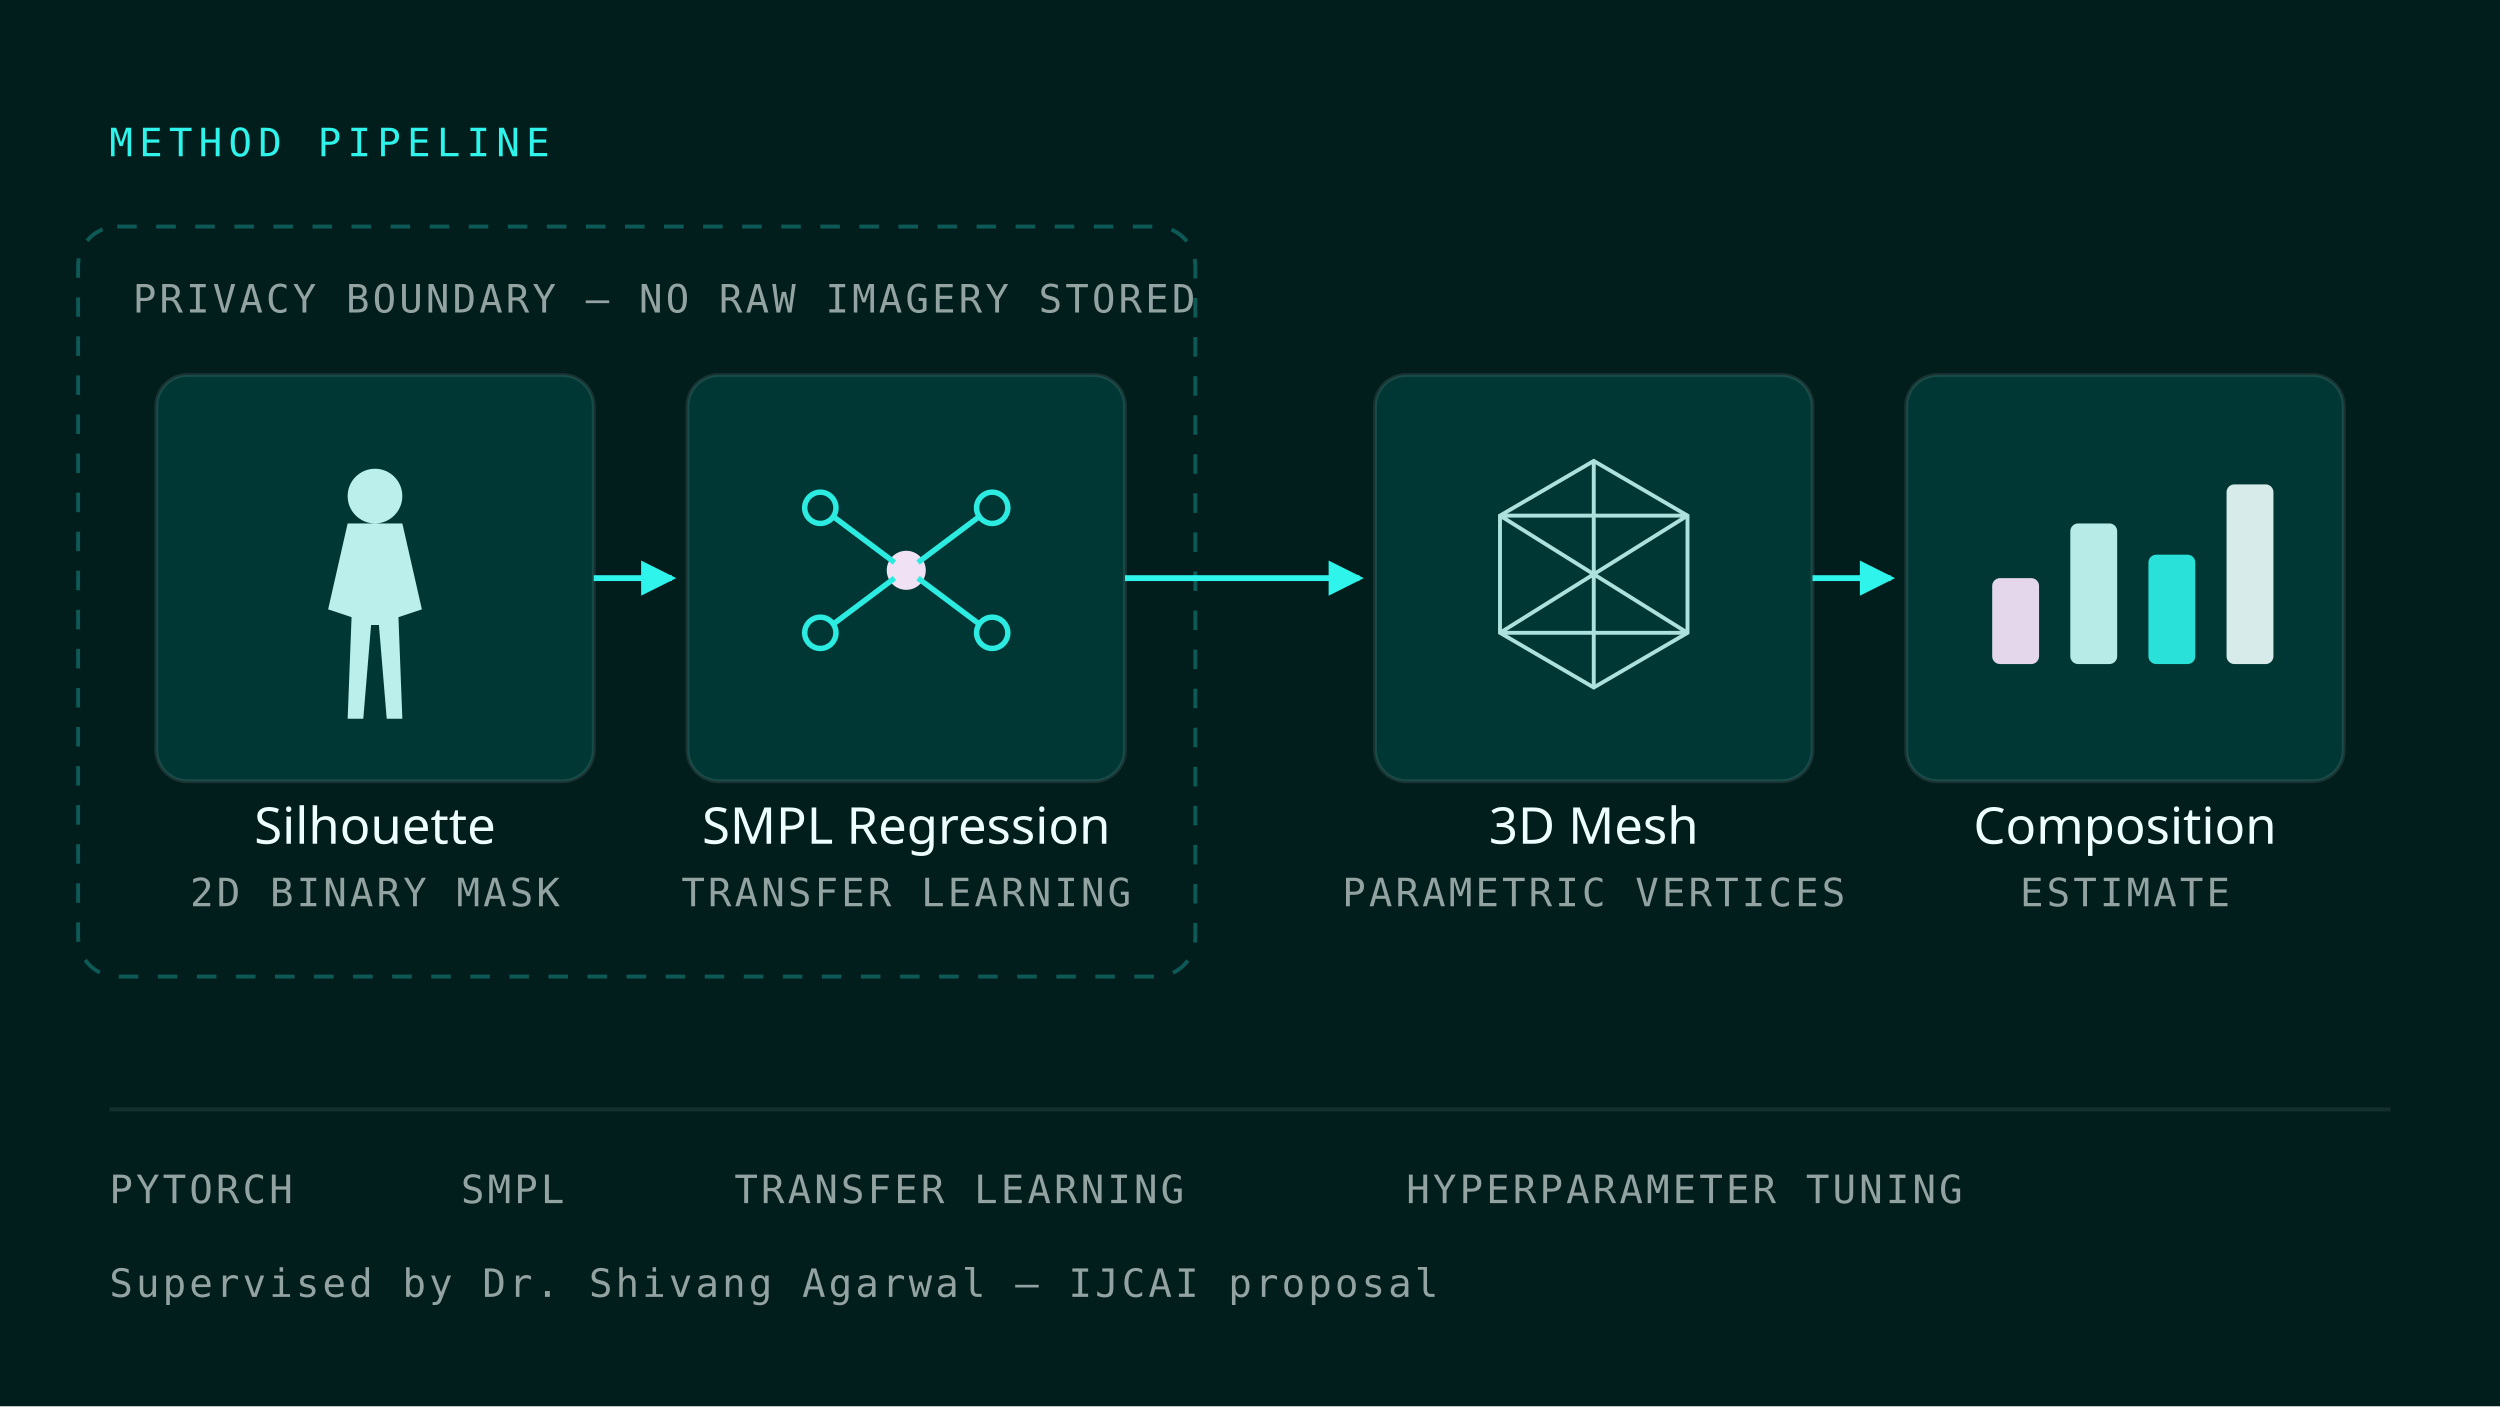
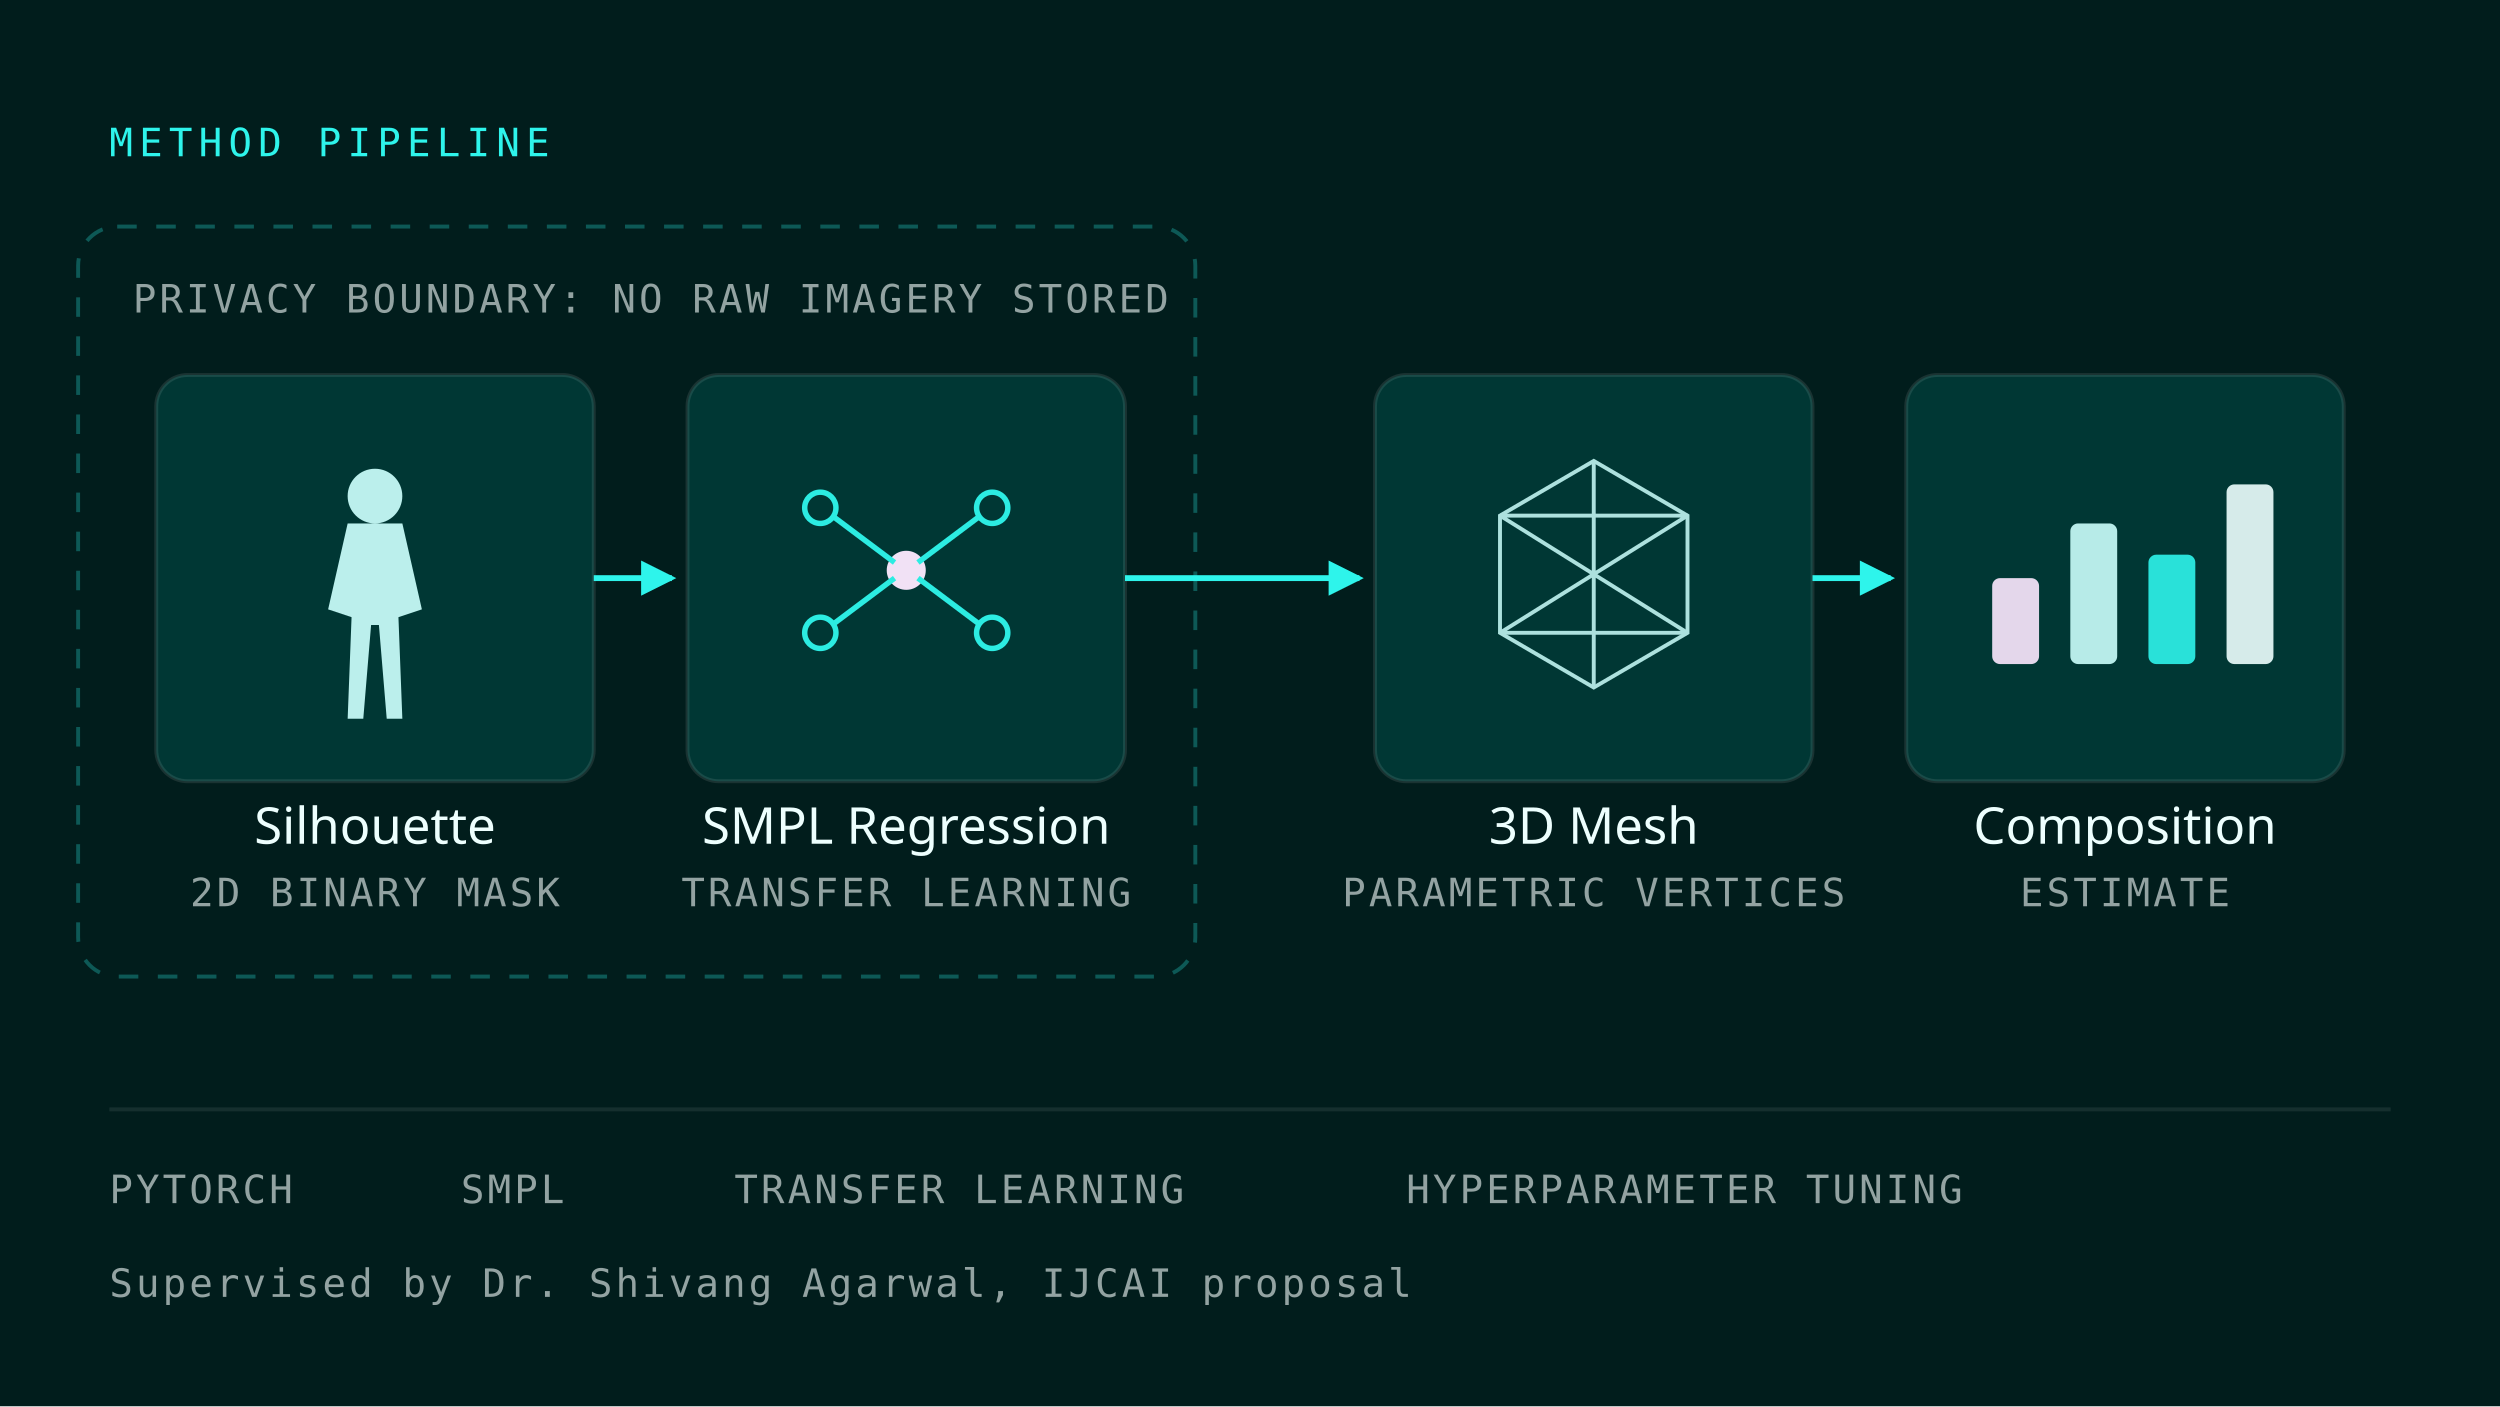
<svg xmlns="http://www.w3.org/2000/svg" viewBox="0 0 640 360" width="640" height="360" role="img" aria-labelledby="bc-title bc-desc">
  <defs>
    <style>
      .lbl { font-family: ui-sans-serif, system-ui, sans-serif; font-size: 13px; fill: #edfffe; }
      .sub { font-family: ui-monospace, monospace; font-size: 10px; fill: #93a3a2; letter-spacing: .08em; }
      .cap { font-family: ui-monospace, monospace; font-size: 10px; fill: #2ef4eb; letter-spacing: .16em; }
      .node { fill: #003734; stroke: rgba(255,255,255,.10); }
      .flow { stroke: #2ef4eb; stroke-width: 1.5; fill: none; }
    </style>
    <marker id="bc-ar" viewBox="0 0 8 8" refX="7" refY="4" markerWidth="6" markerHeight="6" orient="auto">
      <path d="M0 0 L8 4 L0 8 z" fill="#2ef4eb" />
    </marker>
  </defs>
  <rect width="640" height="360" fill="#011d1c" />
  <text x="28" y="40" class="cap">METHOD PIPELINE</text>
  <rect x="20" y="58" width="286" height="192" rx="10" fill="none" stroke="rgba(46,244,235,.28)" stroke-dasharray="5 5" />
-   <text x="34" y="80" class="sub" fill="#2ef4eb">PRIVACY BOUNDARY — NO RAW IMAGERY STORED</text>
+   <text x="34" y="80" class="sub" fill="#2ef4eb">PRIVACY BOUNDARY: NO RAW IMAGERY STORED</text>
  <rect x="40" y="96" width="112" height="104" rx="8" class="node" />
  <g transform="translate(78,116)">
    <path d="M18 4a7 7 0 1 1-.01 0M11 18h14l5 22-6 2 1 26h-4l-2-24h-2l-2 24h-4l1-26-6-2z" fill="#cbfffc" opacity=".92" />
  </g>
  <text x="96" y="216" class="lbl" text-anchor="middle">Silhouette</text>
  <text x="96" y="232" class="sub" text-anchor="middle">2D BINARY MASK</text>
  <rect x="176" y="96" width="112" height="104" rx="8" class="node" />
  <g transform="translate(200,120)" stroke="#2ef4eb" stroke-width="1.4" fill="none" opacity=".95">
    <circle cx="10" cy="10" r="4" />
    <circle cx="54" cy="10" r="4" />
    <circle cx="10" cy="42" r="4" />
    <circle cx="54" cy="42" r="4" />
    <circle cx="32" cy="26" r="5" fill="#fde9ff" stroke="none" />
    <path d="M13 12 29 24M51 12 35 24M13 40 29 28M51 40 35 28" />
  </g>
  <text x="232" y="216" class="lbl" text-anchor="middle">SMPL Regression</text>
  <text x="232" y="232" class="sub" text-anchor="middle">TRANSFER LEARNING</text>
  <rect x="352" y="96" width="112" height="104" rx="8" class="node" />
  <g transform="translate(378,116)" stroke="#cbfffc" stroke-width="1" fill="none" opacity=".85">
    <path d="M30 2 54 16v30L30 60 6 46V16z" />
    <path d="M30 2v58M6 16l48 30M54 16 6 46M6 16l48 0M6 46l48 0" />
  </g>
  <text x="408" y="216" class="lbl" text-anchor="middle">3D Mesh</text>
  <text x="408" y="232" class="sub" text-anchor="middle">PARAMETRIC VERTICES</text>
  <rect x="488" y="96" width="112" height="104" rx="8" class="node" stroke="rgba(253,233,255,.35)" />
  <g transform="translate(510,122)">
    <rect x="0" y="26" width="12" height="22" rx="2" fill="#fde9ff" opacity=".9" />
    <rect x="20" y="12" width="12" height="36" rx="2" fill="#cbfffc" opacity=".9" />
    <rect x="40" y="20" width="12" height="28" rx="2" fill="#2ef4eb" opacity=".9" />
    <rect x="60" y="2" width="12" height="46" rx="2" fill="#edfffe" opacity=".9" />
  </g>
  <text x="544" y="216" class="lbl" text-anchor="middle">Composition</text>
  <text x="544" y="232" class="sub" text-anchor="middle">ESTIMATE</text>
  <path class="flow" d="M152 148 H172" marker-end="url(#bc-ar)" />
  <path class="flow" d="M288 148 H348" marker-end="url(#bc-ar)" />
  <path class="flow" d="M464 148 H484" marker-end="url(#bc-ar)" />
  <line x1="28" y1="284" x2="612" y2="284" stroke="rgba(255,255,255,.08)" />
  <text x="28" y="308" class="sub">PYTORCH</text>
  <text x="118" y="308" class="sub">SMPL</text>
  <text x="188" y="308" class="sub">TRANSFER LEARNING</text>
  <text x="360" y="308" class="sub">HYPERPARAMETER TUNING</text>
-   <text x="28" y="332" class="sub" fill="#707777">Supervised by Dr. Shivang Agarwal — IJCAI proposal</text>
+   <text x="28" y="332" class="sub" fill="#707777">Supervised by Dr. Shivang Agarwal, IJCAI proposal</text>
</svg>
